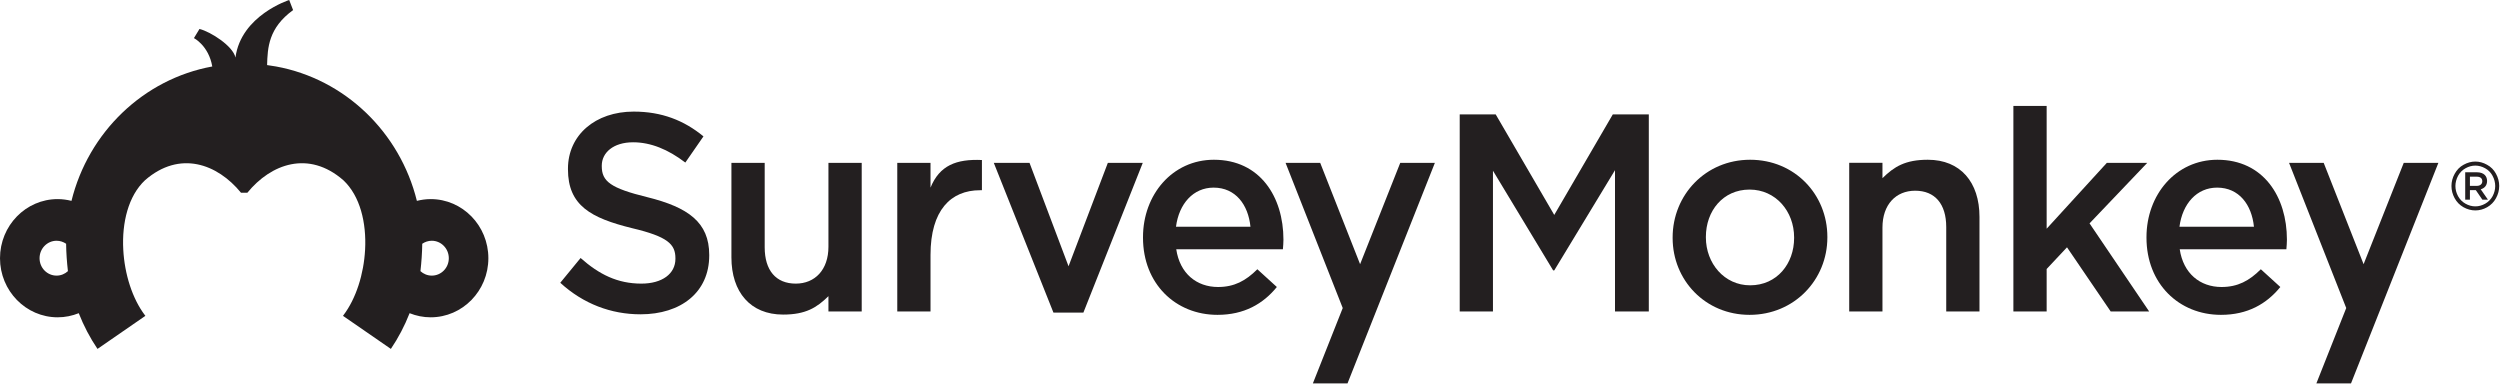
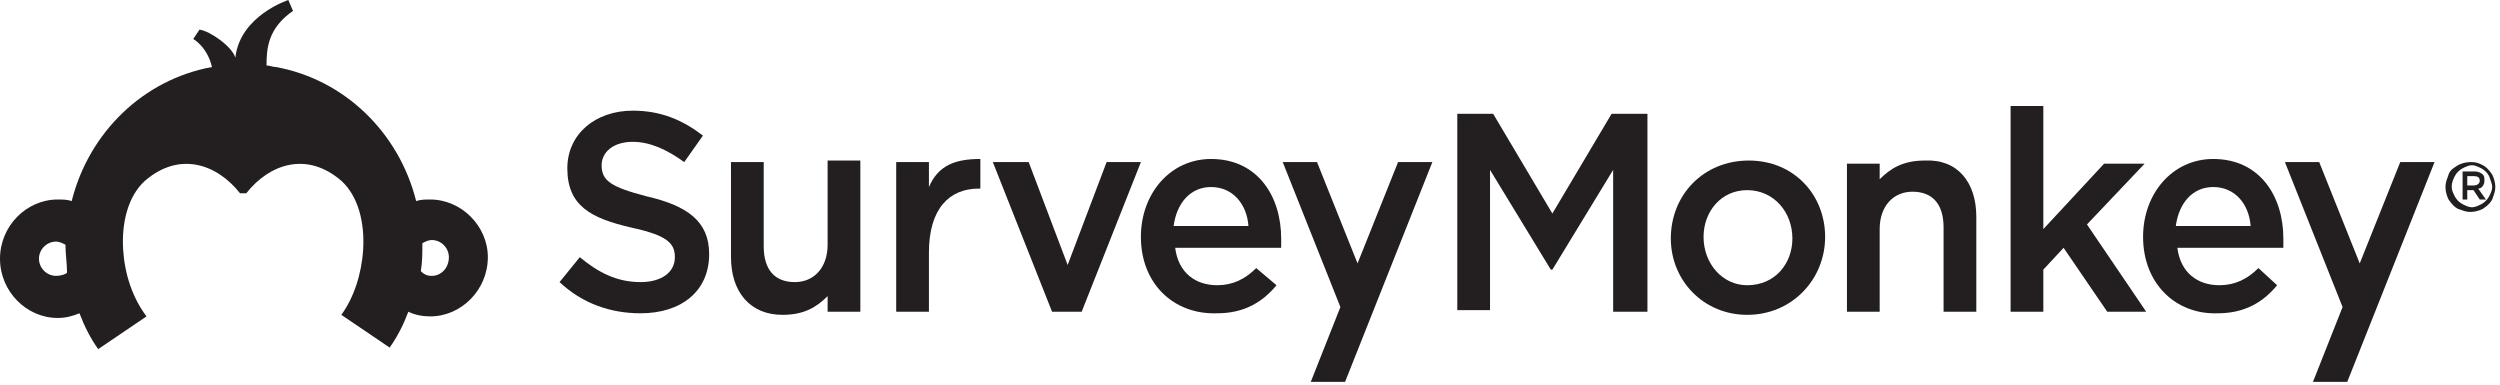
- <svg xmlns="http://www.w3.org/2000/svg" width="130" height="20" viewBox="0 0 130 20" fill="none">
-   <path fill-rule="evenodd" clip-rule="evenodd" d="M29.134 14.704L30.191 13.416C31.149 14.265 32.106 14.748 33.35 14.748C34.436 14.748 35.122 14.235 35.122 13.46V13.43C35.122 12.698 34.722 12.303 32.864 11.864C30.734 11.337 29.534 10.693 29.534 8.804V8.775C29.534 7.018 30.963 5.803 32.95 5.803C34.407 5.803 35.565 6.257 36.58 7.091L35.637 8.453C34.736 7.765 33.836 7.399 32.921 7.399C31.892 7.399 31.292 7.94 31.292 8.614V8.643C31.292 9.434 31.749 9.785 33.664 10.254C35.779 10.78 36.88 11.556 36.88 13.255V13.284C36.88 15.202 35.408 16.344 33.307 16.344C31.778 16.344 30.334 15.802 29.134 14.704Z" fill="#231F20" />
-   <path fill-rule="evenodd" clip-rule="evenodd" d="M38.034 13.386V8.468H39.764V12.86C39.764 14.06 40.349 14.748 41.379 14.748C42.379 14.748 43.079 14.03 43.079 12.83V8.468H44.809V16.197H43.079V15.4C42.472 15.999 41.893 16.358 40.721 16.358C39.02 16.358 38.034 15.187 38.034 13.386Z" fill="#231F20" />
-   <path fill-rule="evenodd" clip-rule="evenodd" d="M46.658 8.468H48.387V9.756C48.858 8.599 49.731 8.262 51.06 8.321V9.892H50.96C49.445 9.892 48.387 10.929 48.387 13.255V16.197H46.658V8.468Z" fill="#231F20" />
-   <path fill-rule="evenodd" clip-rule="evenodd" d="M51.677 8.468H53.535L55.564 13.846L57.608 8.468H59.424L56.336 16.256H54.779L51.677 8.468Z" fill="#231F20" />
-   <path fill-rule="evenodd" clip-rule="evenodd" d="M65.024 11.791C64.91 10.649 64.252 9.756 63.109 9.756C62.051 9.756 61.308 10.59 61.151 11.791H65.024ZM59.436 12.361V12.332C59.436 10.122 60.965 8.307 63.123 8.307C65.525 8.307 66.739 10.239 66.739 12.464C66.739 12.625 66.725 12.786 66.711 12.962H61.165C61.351 14.221 62.223 14.924 63.338 14.924C64.181 14.924 64.781 14.602 65.382 14.001L66.396 14.924C65.682 15.802 64.695 16.372 63.309 16.372C61.122 16.372 59.436 14.748 59.436 12.361Z" fill="#231F20" />
-   <path fill-rule="evenodd" clip-rule="evenodd" d="M75.905 5.95H77.777L80.821 11.177L83.865 5.95H85.738V16.197H83.98V8.849L80.821 14.061H80.764L77.634 8.877V16.197H75.905V5.95Z" fill="#231F20" />
-   <path fill-rule="evenodd" clip-rule="evenodd" d="M93.294 12.376V12.347C93.294 10.986 92.336 9.858 90.978 9.858C89.592 9.858 88.706 10.971 88.706 12.317V12.347C88.706 13.694 89.663 14.836 91.007 14.836C92.407 14.836 93.294 13.709 93.294 12.376ZM86.977 12.376V12.347C86.977 10.136 88.691 8.307 91.007 8.307C93.322 8.307 95.023 10.107 95.023 12.317V12.347C95.023 14.543 93.308 16.372 90.978 16.372C88.677 16.372 86.977 14.572 86.977 12.376Z" fill="#231F20" />
-   <path fill-rule="evenodd" clip-rule="evenodd" d="M104.696 5.51H106.426V11.893L109.556 8.468H111.657L108.656 11.615L111.757 16.197H109.756L107.484 12.86L106.426 13.987V16.197H104.696V5.51Z" fill="#231F20" />
-   <path fill-rule="evenodd" clip-rule="evenodd" d="M117.205 11.791C117.091 10.649 116.433 9.756 115.29 9.756C114.232 9.756 113.489 10.59 113.332 11.791H117.205ZM111.617 12.361V12.332C111.617 10.122 113.146 8.307 115.304 8.307C117.705 8.307 118.92 10.239 118.92 12.464C118.92 12.625 118.906 12.786 118.892 12.962H113.346C113.532 14.221 114.404 14.924 115.519 14.924C116.362 14.924 116.962 14.602 117.563 14.001L118.577 14.924C117.862 15.802 116.877 16.372 115.49 16.372C113.303 16.372 111.617 14.748 111.617 12.361Z" fill="#231F20" />
-   <path fill-rule="evenodd" clip-rule="evenodd" d="M72.813 8.468L70.725 13.738L68.65 8.468H66.849L69.822 16.018L68.27 19.935H70.071L74.614 8.468H72.813Z" fill="#231F20" />
-   <path fill-rule="evenodd" clip-rule="evenodd" d="M128.718 8.401C128.926 8.401 129.13 8.457 129.326 8.567C129.526 8.674 129.682 8.832 129.792 9.036C129.903 9.238 129.959 9.45 129.959 9.673C129.959 9.892 129.903 10.102 129.793 10.303C129.683 10.506 129.53 10.662 129.333 10.775C129.139 10.886 128.933 10.942 128.718 10.942C128.505 10.942 128.297 10.886 128.1 10.775C127.901 10.662 127.75 10.506 127.639 10.303C127.531 10.102 127.476 9.892 127.476 9.673C127.476 9.45 127.531 9.238 127.644 9.036C127.756 8.832 127.908 8.674 128.107 8.567C128.305 8.457 128.509 8.401 128.718 8.401ZM128.718 8.611C128.543 8.611 128.373 8.657 128.21 8.748C128.043 8.84 127.914 8.971 127.82 9.14C127.729 9.312 127.682 9.49 127.682 9.673C127.682 9.855 127.727 10.031 127.818 10.2C127.911 10.366 128.038 10.498 128.204 10.591C128.368 10.684 128.54 10.731 128.718 10.731C128.897 10.731 129.068 10.684 129.232 10.591C129.397 10.498 129.524 10.366 129.616 10.2C129.705 10.031 129.751 9.855 129.751 9.673C129.751 9.49 129.705 9.312 129.612 9.14C129.521 8.971 129.393 8.84 129.225 8.748C129.06 8.657 128.889 8.611 128.718 8.611Z" fill="#231F20" />
-   <path fill-rule="evenodd" clip-rule="evenodd" d="M128.793 9.665C128.968 9.665 129.079 9.572 129.079 9.427V9.423C129.079 9.27 128.972 9.187 128.791 9.187H128.436V9.665H128.793ZM128.191 8.959H128.811C128.986 8.959 129.123 9.012 129.213 9.102C129.286 9.179 129.328 9.285 129.328 9.409V9.413C129.328 9.647 129.191 9.787 128.998 9.844L129.373 10.383H129.083L128.742 9.887H128.436V10.383H128.191V8.959Z" fill="#231F20" />
-   <path fill-rule="evenodd" clip-rule="evenodd" d="M124.995 8.468L122.907 13.738L120.832 8.468H119.031L122.004 16.018L120.452 19.935H122.253L126.796 8.468H124.995Z" fill="#231F20" />
-   <path fill-rule="evenodd" clip-rule="evenodd" d="M102.933 11.278V16.197H101.204V11.805C101.204 10.605 100.618 9.917 99.589 9.917C98.588 9.917 97.888 10.634 97.888 11.834V16.197H96.159V8.467H97.888V9.265C98.496 8.666 99.074 8.307 100.246 8.307C101.947 8.307 102.933 9.477 102.933 11.278Z" fill="#231F20" />
-   <path fill-rule="evenodd" clip-rule="evenodd" d="M22.453 14.332C22.226 14.332 22.019 14.243 21.863 14.1C21.916 13.631 21.951 13.157 21.957 12.675C22.099 12.578 22.27 12.519 22.453 12.519C22.94 12.519 23.338 12.926 23.338 13.427C23.338 13.931 22.94 14.332 22.453 14.332ZM2.942 14.332C2.455 14.332 2.057 13.931 2.057 13.427C2.057 12.926 2.455 12.519 2.942 12.519C3.125 12.519 3.295 12.578 3.438 12.675C3.443 13.157 3.479 13.631 3.532 14.1C3.376 14.243 3.169 14.332 2.942 14.332ZM22.395 10.353C22.147 10.353 21.907 10.388 21.678 10.445C20.796 6.874 17.932 4.11 14.355 3.457C14.195 3.427 14.051 3.405 13.889 3.384C13.915 2.49 13.956 1.456 15.241 0.525L15.038 0C15.038 0 12.534 0.797 12.244 2.992C12.119 2.395 10.951 1.648 10.373 1.506L10.085 1.981C10.085 1.981 10.852 2.374 11.038 3.457H11.038H11.038C7.461 4.111 4.598 6.874 3.717 10.445C3.488 10.388 3.248 10.353 2.999 10.353C1.346 10.353 0 11.729 0 13.428C0 15.123 1.346 16.5 2.999 16.5C3.387 16.5 3.756 16.422 4.095 16.286C4.354 16.944 4.681 17.569 5.07 18.143L7.56 16.424L7.538 16.395C6.88 15.528 6.477 14.252 6.41 12.982C6.335 11.581 6.669 10.189 7.542 9.371C9.344 7.801 11.304 8.516 12.532 10.022H12.863C14.091 8.516 16.051 7.801 17.853 9.371C18.726 10.189 19.06 11.581 18.985 12.982C18.918 14.252 18.515 15.528 17.856 16.395L17.835 16.424L20.325 18.143C20.714 17.569 21.041 16.944 21.299 16.286C21.639 16.422 22.008 16.5 22.395 16.5C24.049 16.5 25.395 15.123 25.395 13.428C25.395 11.729 24.049 10.353 22.395 10.353Z" fill="#231F20" />
+ <svg xmlns="http://www.w3.org/2000/svg" version="1.1" id="Layer_1" x="0px" y="0px" viewBox="0 0 160.4 24.7" style="enable-background:new 0 0 160.4 24.7;" xml:space="preserve">
+   <style type="text/css">
+ 	.st0{fill-rule:evenodd;clip-rule:evenodd;fill:#231F20;}
+ </style>
+   <g>
+     <path class="st0" d="M35.9,18.1l1.3-1.6c1.2,1,2.4,1.6,3.9,1.6c1.3,0,2.2-0.6,2.2-1.6v0c0-0.9-0.5-1.4-2.8-1.9   c-2.6-0.6-4.1-1.4-4.1-3.8v0c0-2.2,1.8-3.7,4.2-3.7c1.8,0,3.2,0.6,4.5,1.6l-1.2,1.7c-1.1-0.8-2.2-1.3-3.3-1.3c-1.3,0-2,0.7-2,1.5v0   c0,1,0.6,1.4,2.9,2c2.6,0.6,4,1.6,4,3.7v0c0,2.4-1.8,3.8-4.4,3.8C39.2,20.1,37.4,19.5,35.9,18.1z" />
+     <path class="st0" d="M46.9,16.5v-6.1H49v5.4c0,1.5,0.7,2.3,2,2.3c1.2,0,2.1-0.9,2.1-2.4v-5.4h2.1V20h-2.1v-1   c-0.7,0.7-1.5,1.2-2.9,1.2C48.1,20.2,46.9,18.7,46.9,16.5z" />
+     <path class="st0" d="M57.5,10.4h2.1V12c0.6-1.4,1.7-1.8,3.3-1.8v1.9h-0.1c-1.9,0-3.2,1.3-3.2,4.1V20h-2.1V10.4z" />
+     <path class="st0" d="M63.7,10.4H66l2.5,6.6l2.5-6.6h2.2L69.4,20h-1.9L63.7,10.4z" />
+     <path class="st0" d="M80.1,14.5c-0.1-1.4-1-2.5-2.4-2.5c-1.3,0-2.2,1-2.4,2.5H80.1z M73.2,15.2L73.2,15.2c0-2.8,1.9-5,4.5-5   c3,0,4.5,2.4,4.5,5.1c0,0.2,0,0.4,0,0.6h-6.8c0.2,1.6,1.3,2.4,2.7,2.4c1,0,1.8-0.4,2.5-1.1l1.3,1.1c-0.9,1.1-2.1,1.8-3.8,1.8   C75.3,20.2,73.2,18.2,73.2,15.2z" />
+     <path class="st0" d="M93.5,7.3h2.3l3.8,6.4l3.8-6.4h2.3V20h-2.2v-9.1l-3.9,6.4h-0.1l-3.9-6.4v9h-2.1V7.3z" />
+     <path class="st0" d="M115,15.3L115,15.3c0-1.7-1.2-3.1-2.9-3.1c-1.7,0-2.8,1.4-2.8,3v0c0,1.7,1.2,3.1,2.8,3.1   C113.9,18.3,115,16.9,115,15.3z M107.2,15.3L107.2,15.3c0-2.8,2.1-5,5-5c2.9,0,4.9,2.2,4.9,4.9v0c0,2.7-2.1,5-5,5   C109.3,20.2,107.2,18,107.2,15.3z" />
+     <path class="st0" d="M129,6.8h2.1v7.9l3.9-4.2h2.6l-3.7,3.9l3.8,5.6h-2.5l-2.8-4.1l-1.3,1.4V20H129V6.8z" />
+     <path class="st0" d="M144.4,14.5c-0.1-1.4-1-2.5-2.4-2.5c-1.3,0-2.2,1-2.4,2.5H144.4z M137.5,15.2L137.5,15.2c0-2.8,1.9-5,4.5-5   c3,0,4.5,2.4,4.5,5.1c0,0.2,0,0.4,0,0.6h-6.8c0.2,1.6,1.3,2.4,2.7,2.4c1,0,1.8-0.4,2.5-1.1l1.2,1.1c-0.9,1.1-2.1,1.8-3.8,1.8   C139.6,20.2,137.5,18.2,137.5,15.2z" />
+     <path class="st0" d="M89.7,10.4l-2.6,6.5l-2.6-6.5h-2.2l3.7,9.3l-1.9,4.8h2.2l5.6-14.1H89.7z" />
+     <path class="st0" d="M158.6,10.4c0.3,0,0.5,0.1,0.7,0.2c0.2,0.1,0.4,0.3,0.6,0.6c0.1,0.2,0.2,0.5,0.2,0.8c0,0.3-0.1,0.5-0.2,0.8   c-0.1,0.2-0.3,0.4-0.6,0.6c-0.2,0.1-0.5,0.2-0.8,0.2c-0.3,0-0.5-0.1-0.8-0.2c-0.2-0.1-0.4-0.3-0.6-0.6c-0.1-0.2-0.2-0.5-0.2-0.8   c0-0.3,0.1-0.5,0.2-0.8c0.1-0.3,0.3-0.4,0.6-0.6C158.1,10.4,158.4,10.4,158.6,10.4z M158.6,10.6c-0.2,0-0.4,0.1-0.6,0.2   c-0.2,0.1-0.4,0.3-0.5,0.5c-0.1,0.2-0.2,0.4-0.2,0.7c0,0.2,0.1,0.4,0.2,0.6c0.1,0.2,0.3,0.4,0.5,0.5c0.2,0.1,0.4,0.2,0.6,0.2   c0.2,0,0.4-0.1,0.6-0.2c0.2-0.1,0.4-0.3,0.5-0.5c0.1-0.2,0.2-0.4,0.2-0.6c0-0.2-0.1-0.4-0.2-0.7c-0.1-0.2-0.3-0.4-0.5-0.5   C159,10.7,158.8,10.6,158.6,10.6z" />
+     <path class="st0" d="M158.7,11.9c0.2,0,0.4-0.1,0.4-0.3v0c0-0.2-0.1-0.3-0.4-0.3h-0.4v0.6H158.7z M158,11h0.8   c0.2,0,0.4,0.1,0.5,0.2c0.1,0.1,0.1,0.2,0.1,0.4v0c0,0.3-0.2,0.5-0.4,0.5l0.5,0.7h-0.4l-0.4-0.6h-0.4v0.6H158V11z" />
+     <path class="st0" d="M154,10.4l-2.6,6.5l-2.6-6.5h-2.2l3.7,9.3l-1.9,4.8h2.2l5.6-14.1H154z" />
+     <path class="st0" d="M126.8,13.9V20h-2.1v-5.4c0-1.5-0.7-2.3-2-2.3c-1.2,0-2.1,0.9-2.1,2.4V20h-2.1v-9.5h2.1v1   c0.7-0.7,1.5-1.2,2.9-1.2C125.6,10.2,126.8,11.7,126.8,13.9z" />
+     <path class="st0" d="M27.7,17.7c-0.3,0-0.5-0.1-0.7-0.3c0.1-0.6,0.1-1.2,0.1-1.8c0.2-0.1,0.4-0.2,0.6-0.2c0.6,0,1.1,0.5,1.1,1.1   C28.8,17.2,28.3,17.7,27.7,17.7z M3.6,17.7c-0.6,0-1.1-0.5-1.1-1.1c0-0.6,0.5-1.1,1.1-1.1c0.2,0,0.4,0.1,0.6,0.2   c0,0.6,0.1,1.2,0.1,1.8C4.2,17.6,3.9,17.7,3.6,17.7z M27.6,12.8c-0.3,0-0.6,0-0.9,0.1c-1.1-4.4-4.6-7.8-9-8.6   c-0.2,0-0.4-0.1-0.6-0.1c0-1.1,0.1-2.4,1.7-3.5L18.5,0c0,0-3.1,1-3.4,3.7C14.9,3,13.5,2,12.8,1.9l-0.4,0.6c0,0,0.9,0.5,1.2,1.8h0h0   c-4.4,0.8-7.9,4.2-9,8.6c-0.3-0.1-0.6-0.1-0.9-0.1c-2,0-3.7,1.7-3.7,3.8c0,2.1,1.7,3.8,3.7,3.8c0.5,0,0.9-0.1,1.4-0.3   c0.3,0.8,0.7,1.6,1.2,2.3l3.1-2.1l0,0C8.5,19.1,8,17.6,7.9,16c-0.1-1.7,0.3-3.4,1.4-4.4c2.2-1.9,4.6-1.1,6.1,0.8h0.4   c1.5-1.9,3.9-2.7,6.1-0.8c1.1,1,1.5,2.7,1.4,4.4c-0.1,1.6-0.6,3.1-1.4,4.2l0,0l3.1,2.1c0.5-0.7,0.9-1.5,1.2-2.3   c0.4,0.2,0.9,0.3,1.4,0.3c2,0,3.7-1.7,3.7-3.8C31.3,14.5,29.6,12.8,27.6,12.8z" />
+   </g>
</svg>
